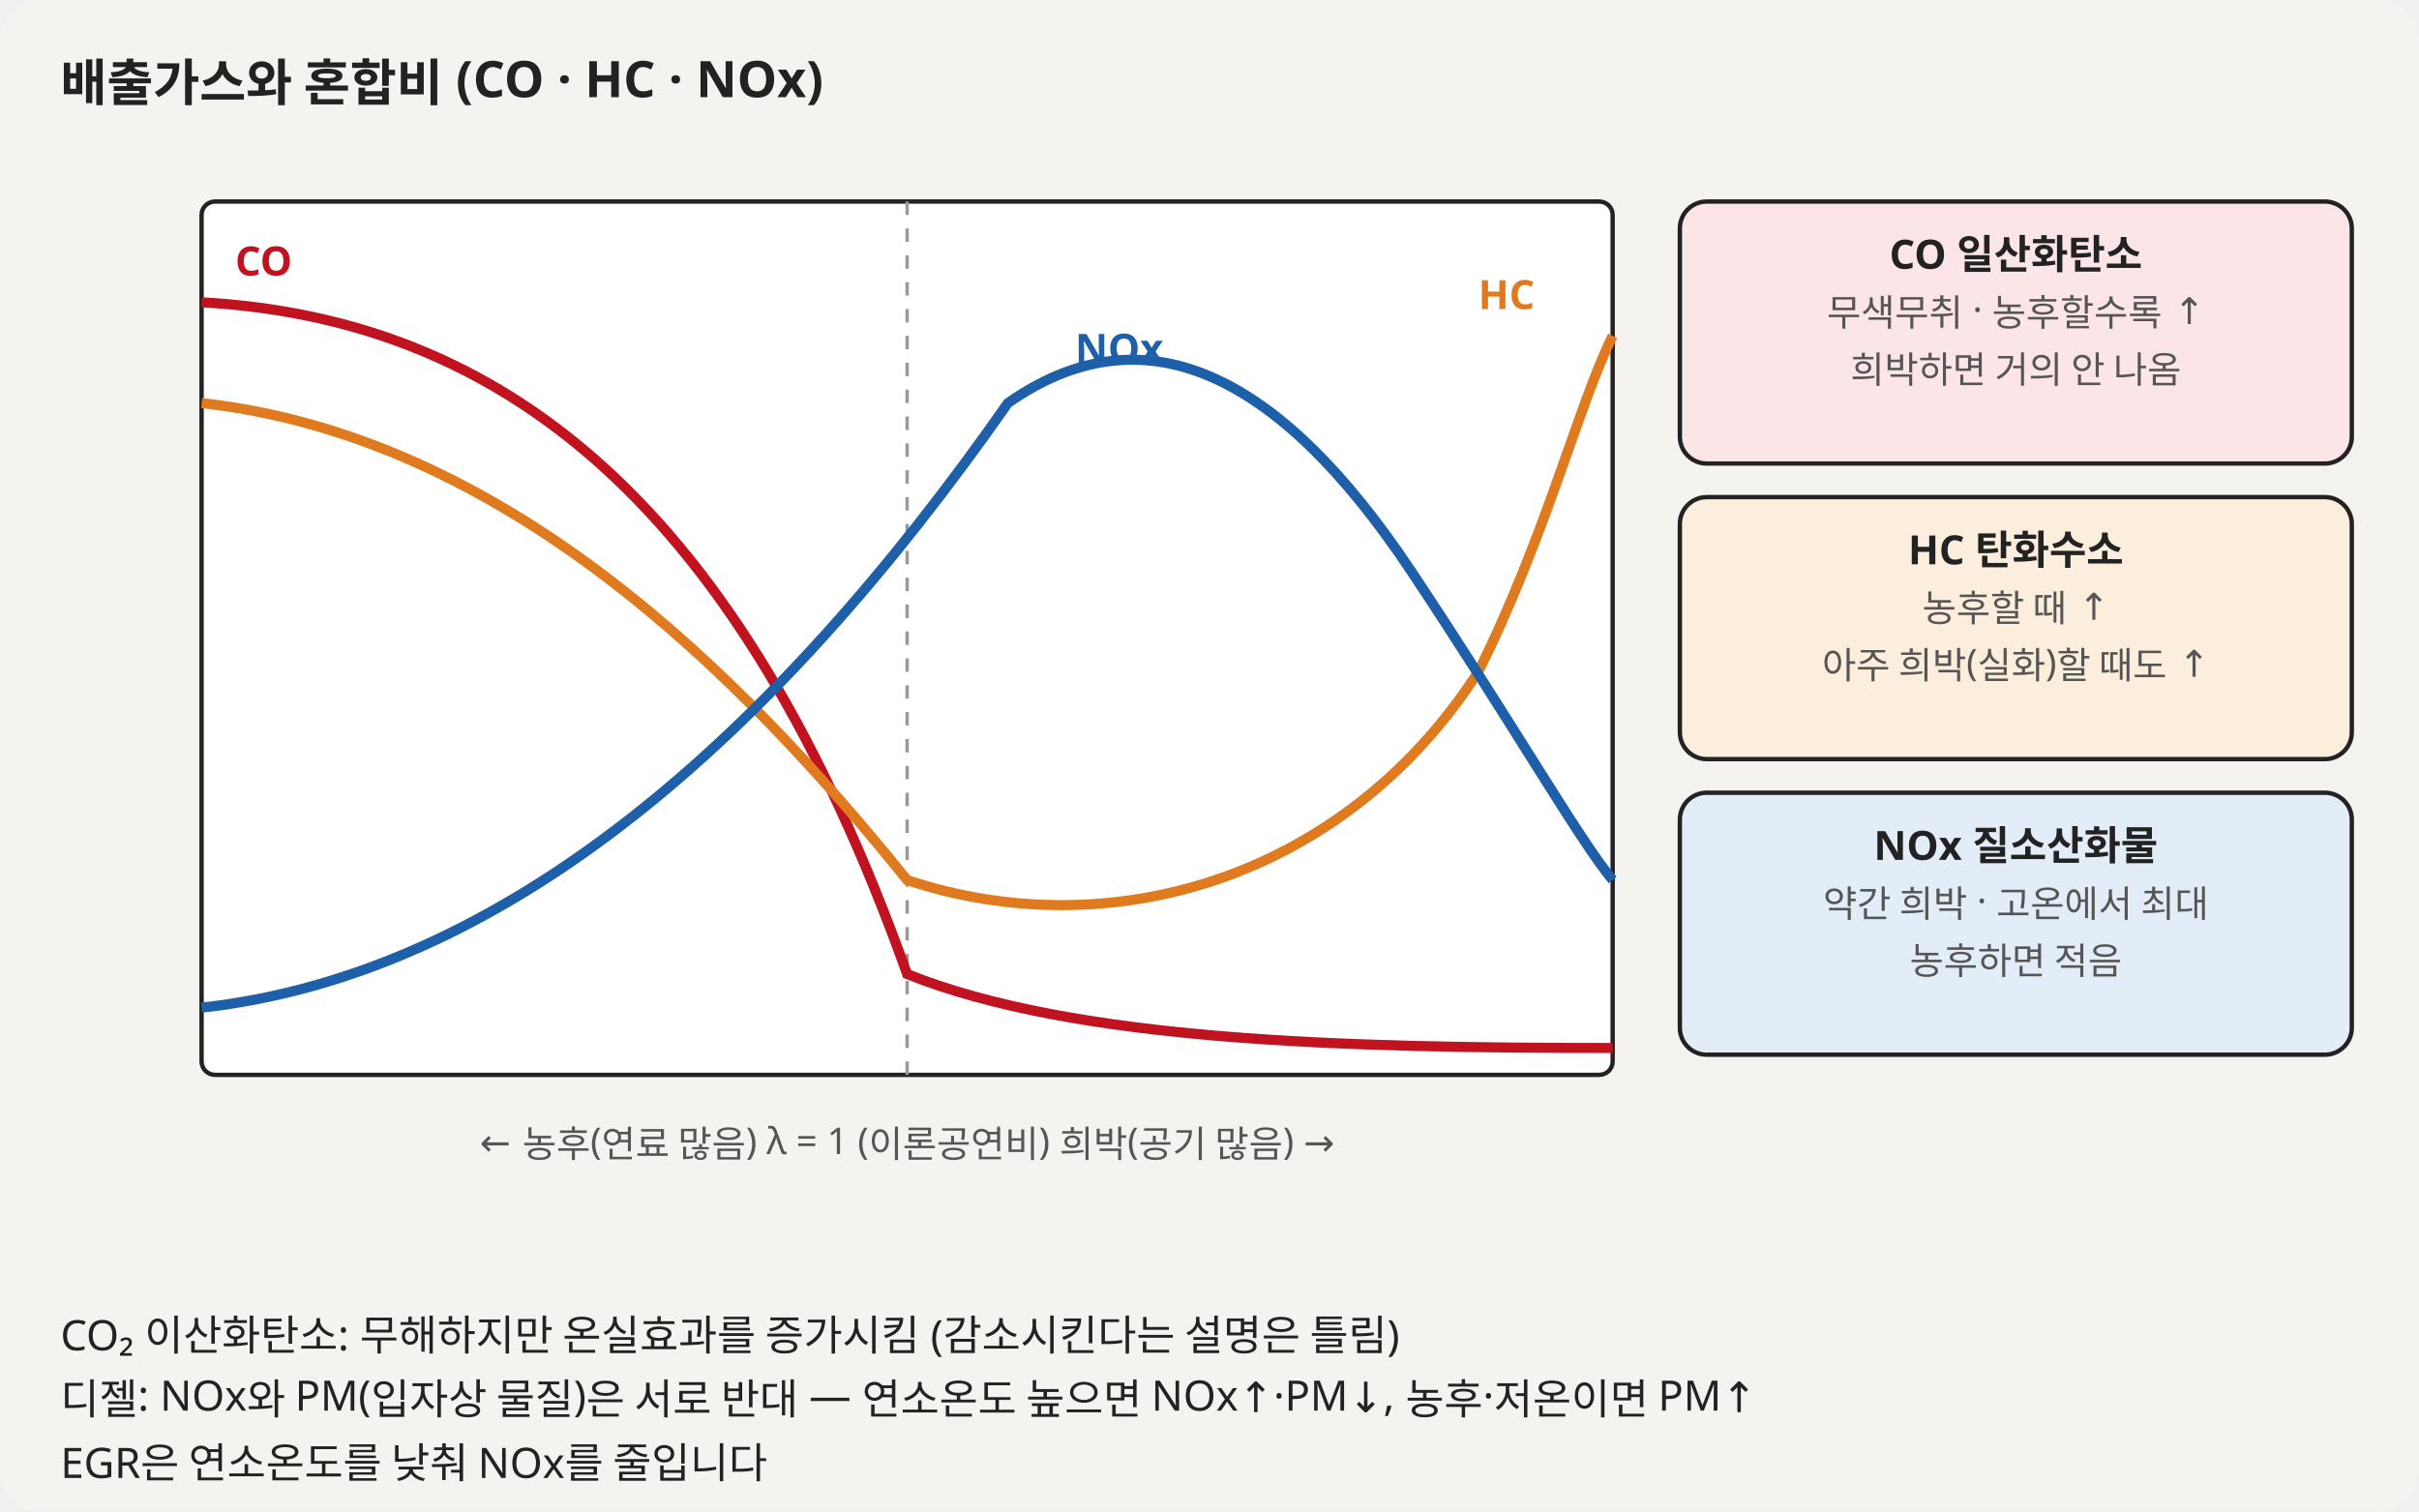
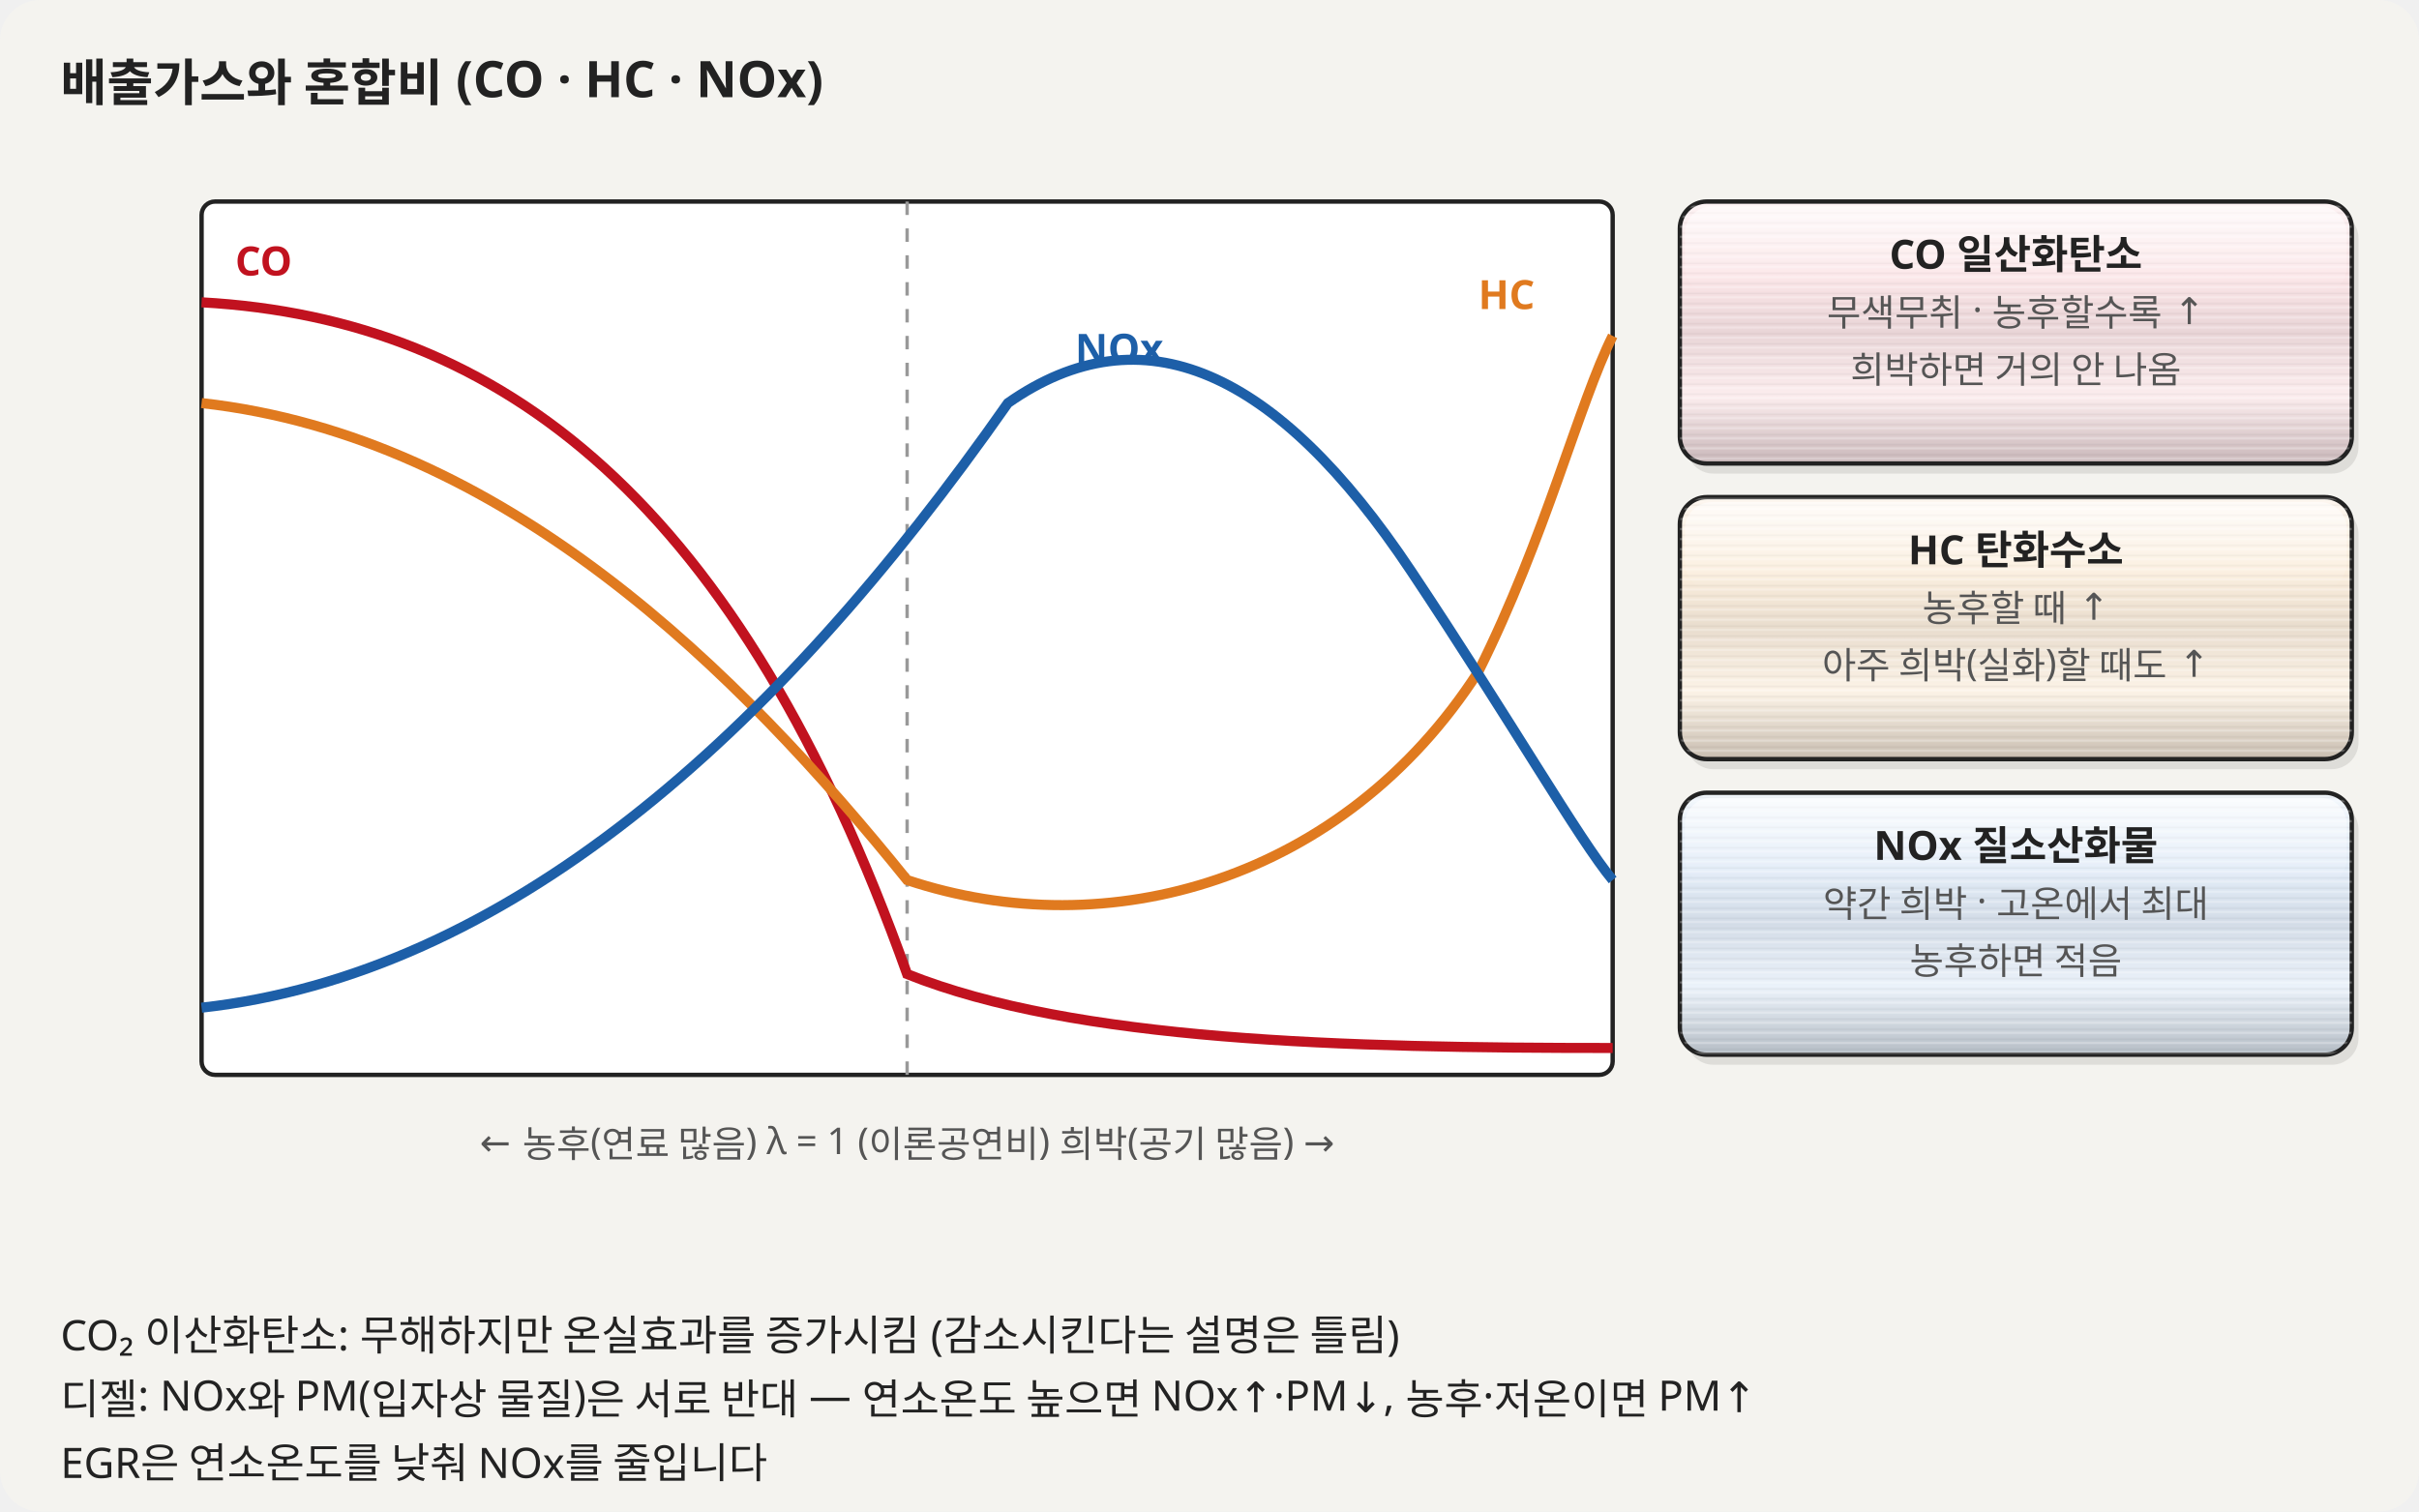
<svg xmlns="http://www.w3.org/2000/svg" viewBox="0 0 720 450" width="720" height="450" role="img" aria-label="혼합비에 따른 CO, HC, NOx 배출 변화 그래프">
  <style>
text{font:12px "Apple SD Gothic Neo","Malgun Gothic","Noto Sans KR",sans-serif;fill:#222}
.t{font-size:15px;font-weight:700}.n{font-size:11px;fill:#555}.b{font-weight:700}
.l{stroke:#444;stroke-width:1;fill:none}.o{stroke:#222;stroke-width:1.3;stroke-linejoin:round}
</style>
+   <defs>
+     <linearGradient id="mat_gl" x1="0" y1="0" x2="0" y2="1">
+       <stop offset="0" stop-color="#fff" stop-opacity=".55" />
+       <stop offset="1" stop-color="#fff" stop-opacity="0" />
+     </linearGradient>
+     <pattern id="mat_br" width="6" height="3" patternUnits="userSpaceOnUse">
+       <path d="M0,1.5H6" stroke="#fff" stroke-width=".7" opacity=".5" />
+       <path d="M0,.4H6" stroke="#000" stroke-width=".5" opacity=".08" />
+     </pattern>
+     <linearGradient id="mat_fbe5e7m" x1="0" y1="0" x2="0" y2="1">
+       <stop offset="0" stop-color="#fdf3f4" />
+       <stop offset="0.28" stop-color="#fbe5e7" />
+       <stop offset="0.5" stop-color="#e9d5d7" />
+       <stop offset="0.74" stop-color="#fcedee" />
+       <stop offset="1" stop-color="#c9b7b9" />
+     </linearGradient>
+     <linearGradient id="mat_fbeeddm" x1="0" y1="0" x2="0" y2="1">
+       <stop offset="0" stop-color="#fdf7f0" />
+       <stop offset="0.28" stop-color="#fbeedd" />
+       <stop offset="0.5" stop-color="#e9ddce" />
+       <stop offset="0.74" stop-color="#fcf3e7" />
+       <stop offset="1" stop-color="#c9beb1" />
+     </linearGradient>
+     <linearGradient id="mat_e3edf8m" x1="0" y1="0" x2="0" y2="1">
+       <stop offset="0" stop-color="#f2f7fc" />
+       <stop offset="0.28" stop-color="#e3edf8" />
+       <stop offset="0.5" stop-color="#d3dce7" />
+       <stop offset="0.74" stop-color="#ebf2fa" />
+       <stop offset="1" stop-color="#b6bec6" />
+     </linearGradient>
+   </defs>
  <defs>
    <marker id="a" viewBox="0 0 8 8" refX="7" refY="4" markerWidth="7" markerHeight="7" orient="auto">
      <path d="M0,0L8,4L0,8Z" fill="#444" />
    </marker>
  </defs>
  <rect width="720" height="450" rx="12" fill="#F4F3EF" />
  <text class="t" x="18" y="30">배출가스와 혼합비 (CO · HC · NOx)</text>
  <rect x="60" y="60" width="420" height="260" fill="#fff" class="o" rx="4" />
  <text x="270" y="344" text-anchor="middle" class="n">← 농후(연료 많음)      λ = 1 (이론공연비)      희박(공기 많음) →</text>
  <path d="M270,60V320" stroke="#999" stroke-dasharray="4 4" />
  <path d="M60,90C150,95 220,150 270,290C320,310 400,312 480,312" fill="none" stroke="#c1121f" stroke-width="3" />
  <text x="70" y="82" fill="#c1121f" class="b" style="fill:#c1121f">CO</text>
  <path d="M60,120C150,130 220,200 270,262C330,282 400,262 440,200C460,160 470,120 480,100" fill="none" stroke="#e07a1f" stroke-width="3" />
  <text x="440" y="92" class="b" style="fill:#e07a1f">HC</text>
  <path d="M60,300C150,290 230,220 300,120C340,92 380,110 420,170C450,215 470,250 480,262" fill="none" stroke="#1d5fa8" stroke-width="3" />
  <text x="320" y="108" class="b" style="fill:#1d5fa8">NOx</text>
-   <rect class="o" x="500" y="60" width="200" height="78" rx="8" fill="#fbe5e7" />
+   <rect x="502.0" y="63.0" width="200.0" height="78.0" rx="8" fill="#000" opacity=".09" />
+   <rect class="o" x="500" y="60" width="200" height="78" rx="8" fill="url(#mat_fbe5e7m)" />
+   <rect x="500.0" y="60.0" width="200.0" height="78.0" rx="8" fill="url(#mat_br)" opacity=".5" pointer-events="none" />
+   <rect x="501.5" y="61.5" width="197.0" height="26" rx="8" fill="url(#mat_gl)" pointer-events="none" />
  <text x="600" y="80" text-anchor="middle" class="b">CO 일산화탄소</text>
  <text x="600" y="97" text-anchor="middle" class="n">무색무취 · 농후할수록 ↑</text>
  <text x="600" y="114" text-anchor="middle" class="n">희박하면 거의 안 나옴</text>
-   <rect class="o" x="500" y="148" width="200" height="78" rx="8" fill="#fbeedd" />
+   <rect x="502.0" y="151.0" width="200.0" height="78.0" rx="8" fill="#000" opacity=".09" />
+   <rect class="o" x="500" y="148" width="200" height="78" rx="8" fill="url(#mat_fbeeddm)" />
+   <rect x="500.0" y="148.0" width="200.0" height="78.0" rx="8" fill="url(#mat_br)" opacity=".5" pointer-events="none" />
+   <rect x="501.5" y="149.5" width="197.0" height="26" rx="8" fill="url(#mat_gl)" pointer-events="none" />
  <text x="600" y="168" text-anchor="middle" class="b">HC 탄화수소</text>
  <text x="600" y="185" text-anchor="middle" class="n">농후할 때 ↑</text>
  <text x="600" y="202" text-anchor="middle" class="n">아주 희박(실화)할 때도 ↑</text>
-   <rect class="o" x="500" y="236" width="200" height="78" rx="8" fill="#e3edf8" />
+   <rect x="502.0" y="239.0" width="200.0" height="78.0" rx="8" fill="#000" opacity=".09" />
+   <rect class="o" x="500" y="236" width="200" height="78" rx="8" fill="url(#mat_e3edf8m)" />
+   <rect x="500.0" y="236.0" width="200.0" height="78.0" rx="8" fill="url(#mat_br)" opacity=".5" pointer-events="none" />
+   <rect x="501.5" y="237.5" width="197.0" height="26" rx="8" fill="url(#mat_gl)" pointer-events="none" />
  <text x="600" y="256" text-anchor="middle" class="b">NOx 질소산화물</text>
  <text x="600" y="273" text-anchor="middle" class="n">약간 희박 · 고온에서 최대</text>
  <text x="600" y="290" text-anchor="middle" class="n">농후하면 적음</text>
  <text class="n" x="18" y="402" style="font-size:12.5px;fill:#222">CO₂ 이산화탄소: 무해하지만 온실효과를 증가시킴 (감소시킨다는 설명은 틀림)</text>
  <text class="n" x="18" y="421" style="font-size:12.5px;fill:#222">디젤: NOx와 PM(입자상 물질)은 서로 반대 — 연소온도 높으면 NOx↑·PM↓, 농후·저온이면 PM↑</text>
  <text class="n" x="18" y="440" style="font-size:12.5px;fill:#222">EGR은 연소온도를 낮춰 NOx를 줄입니다</text>
</svg>
